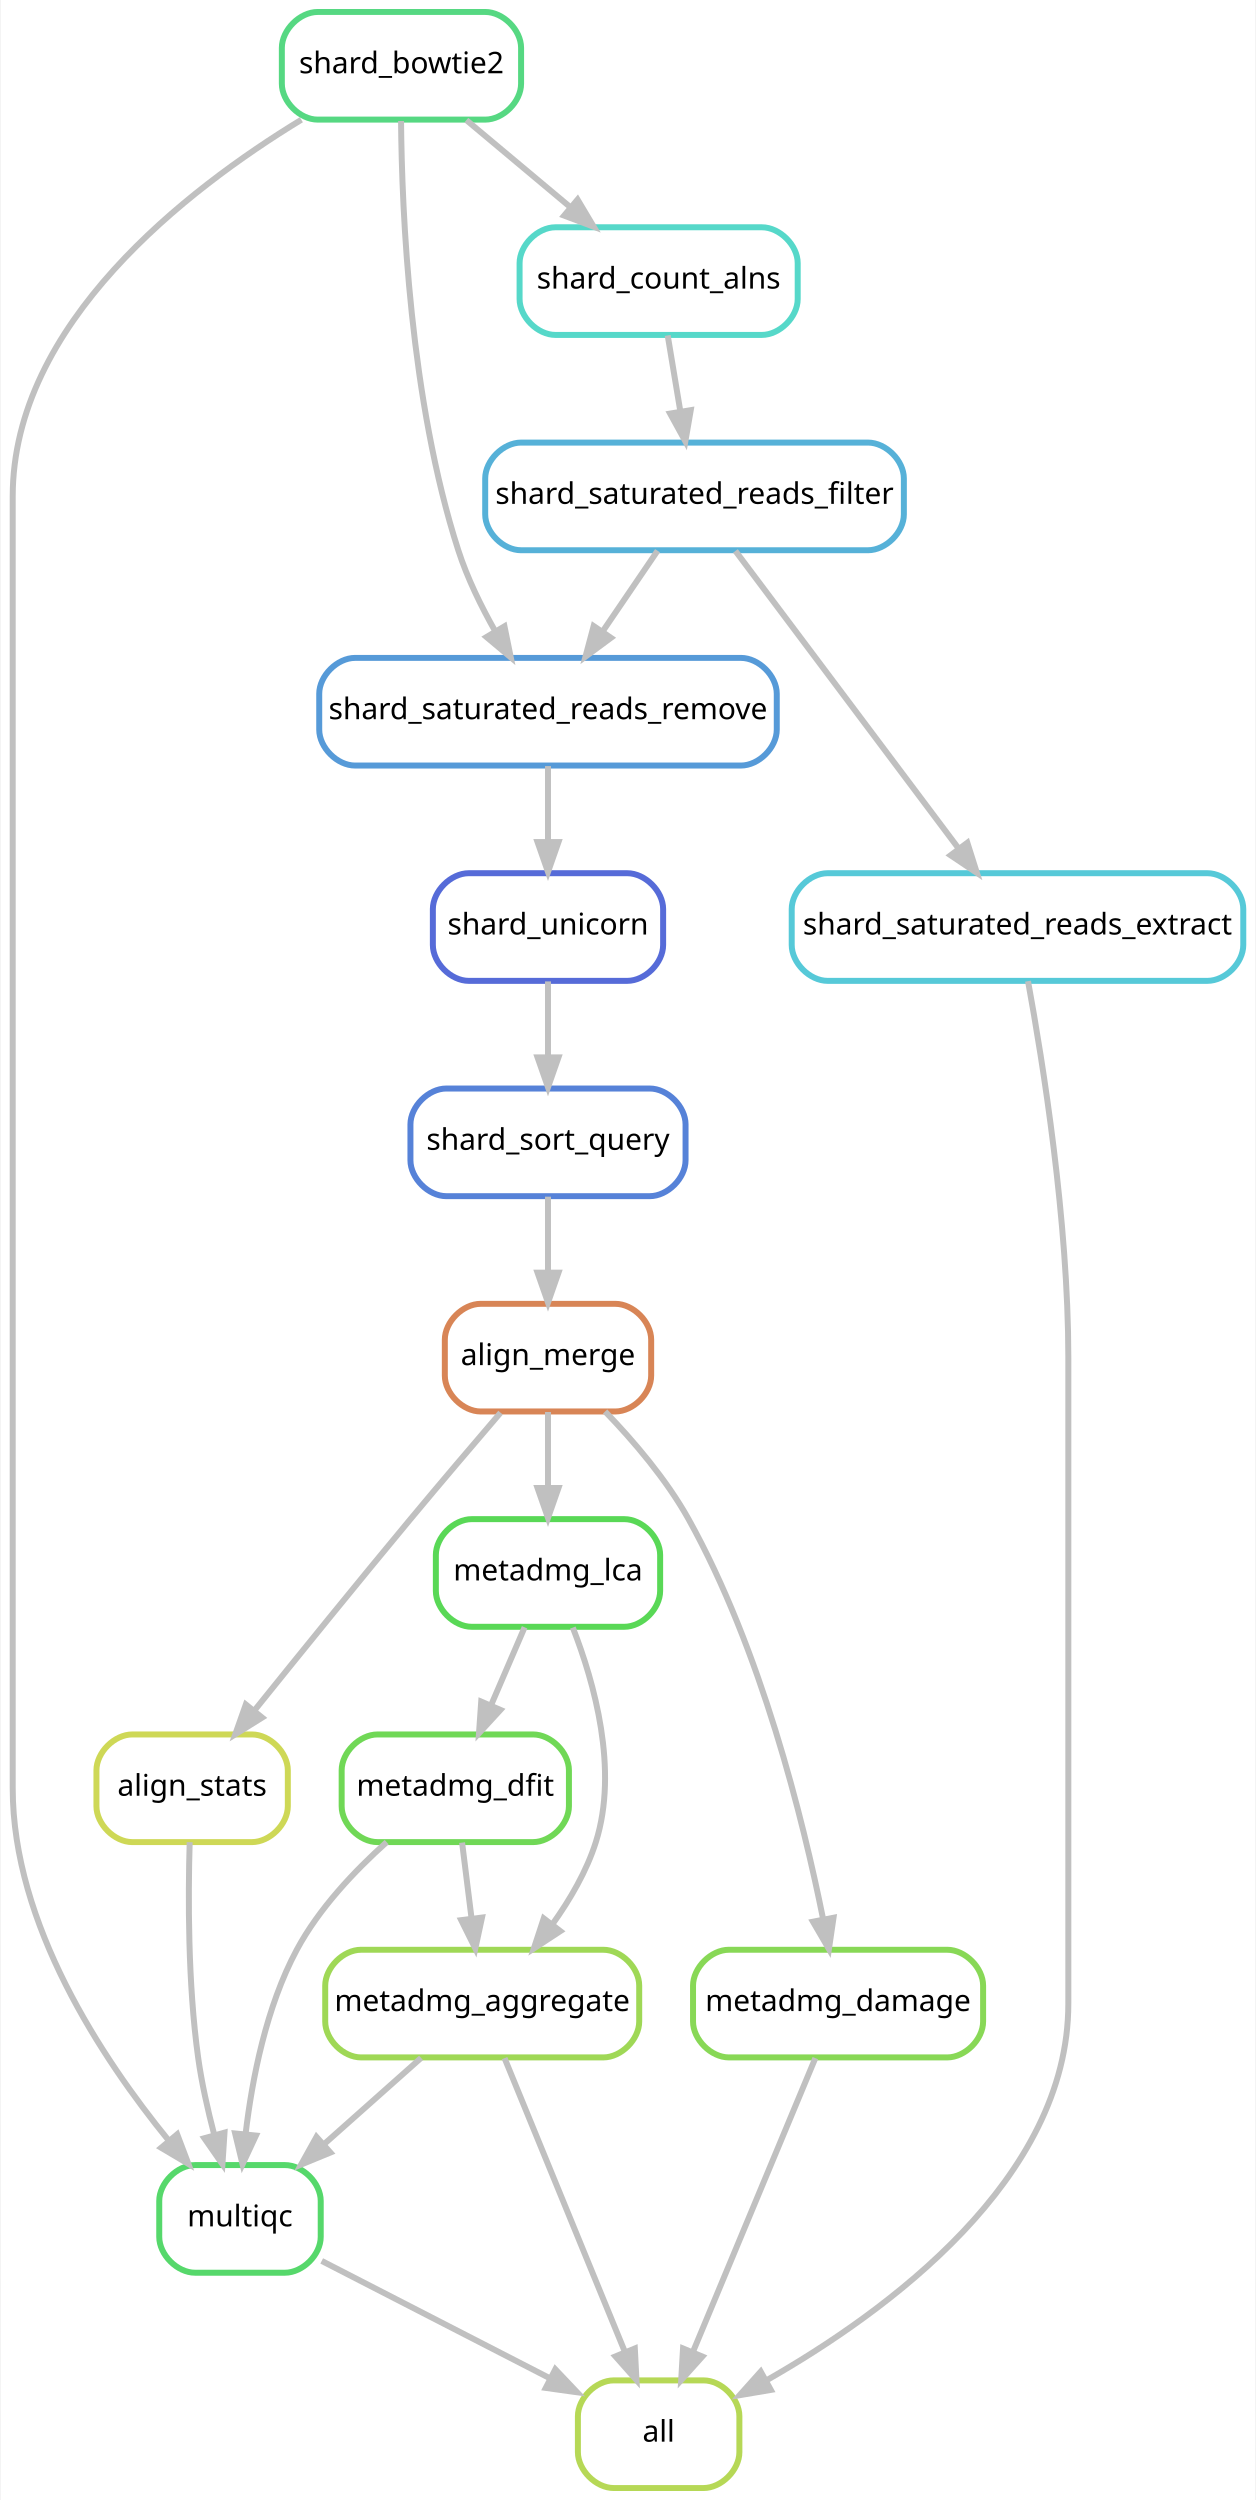
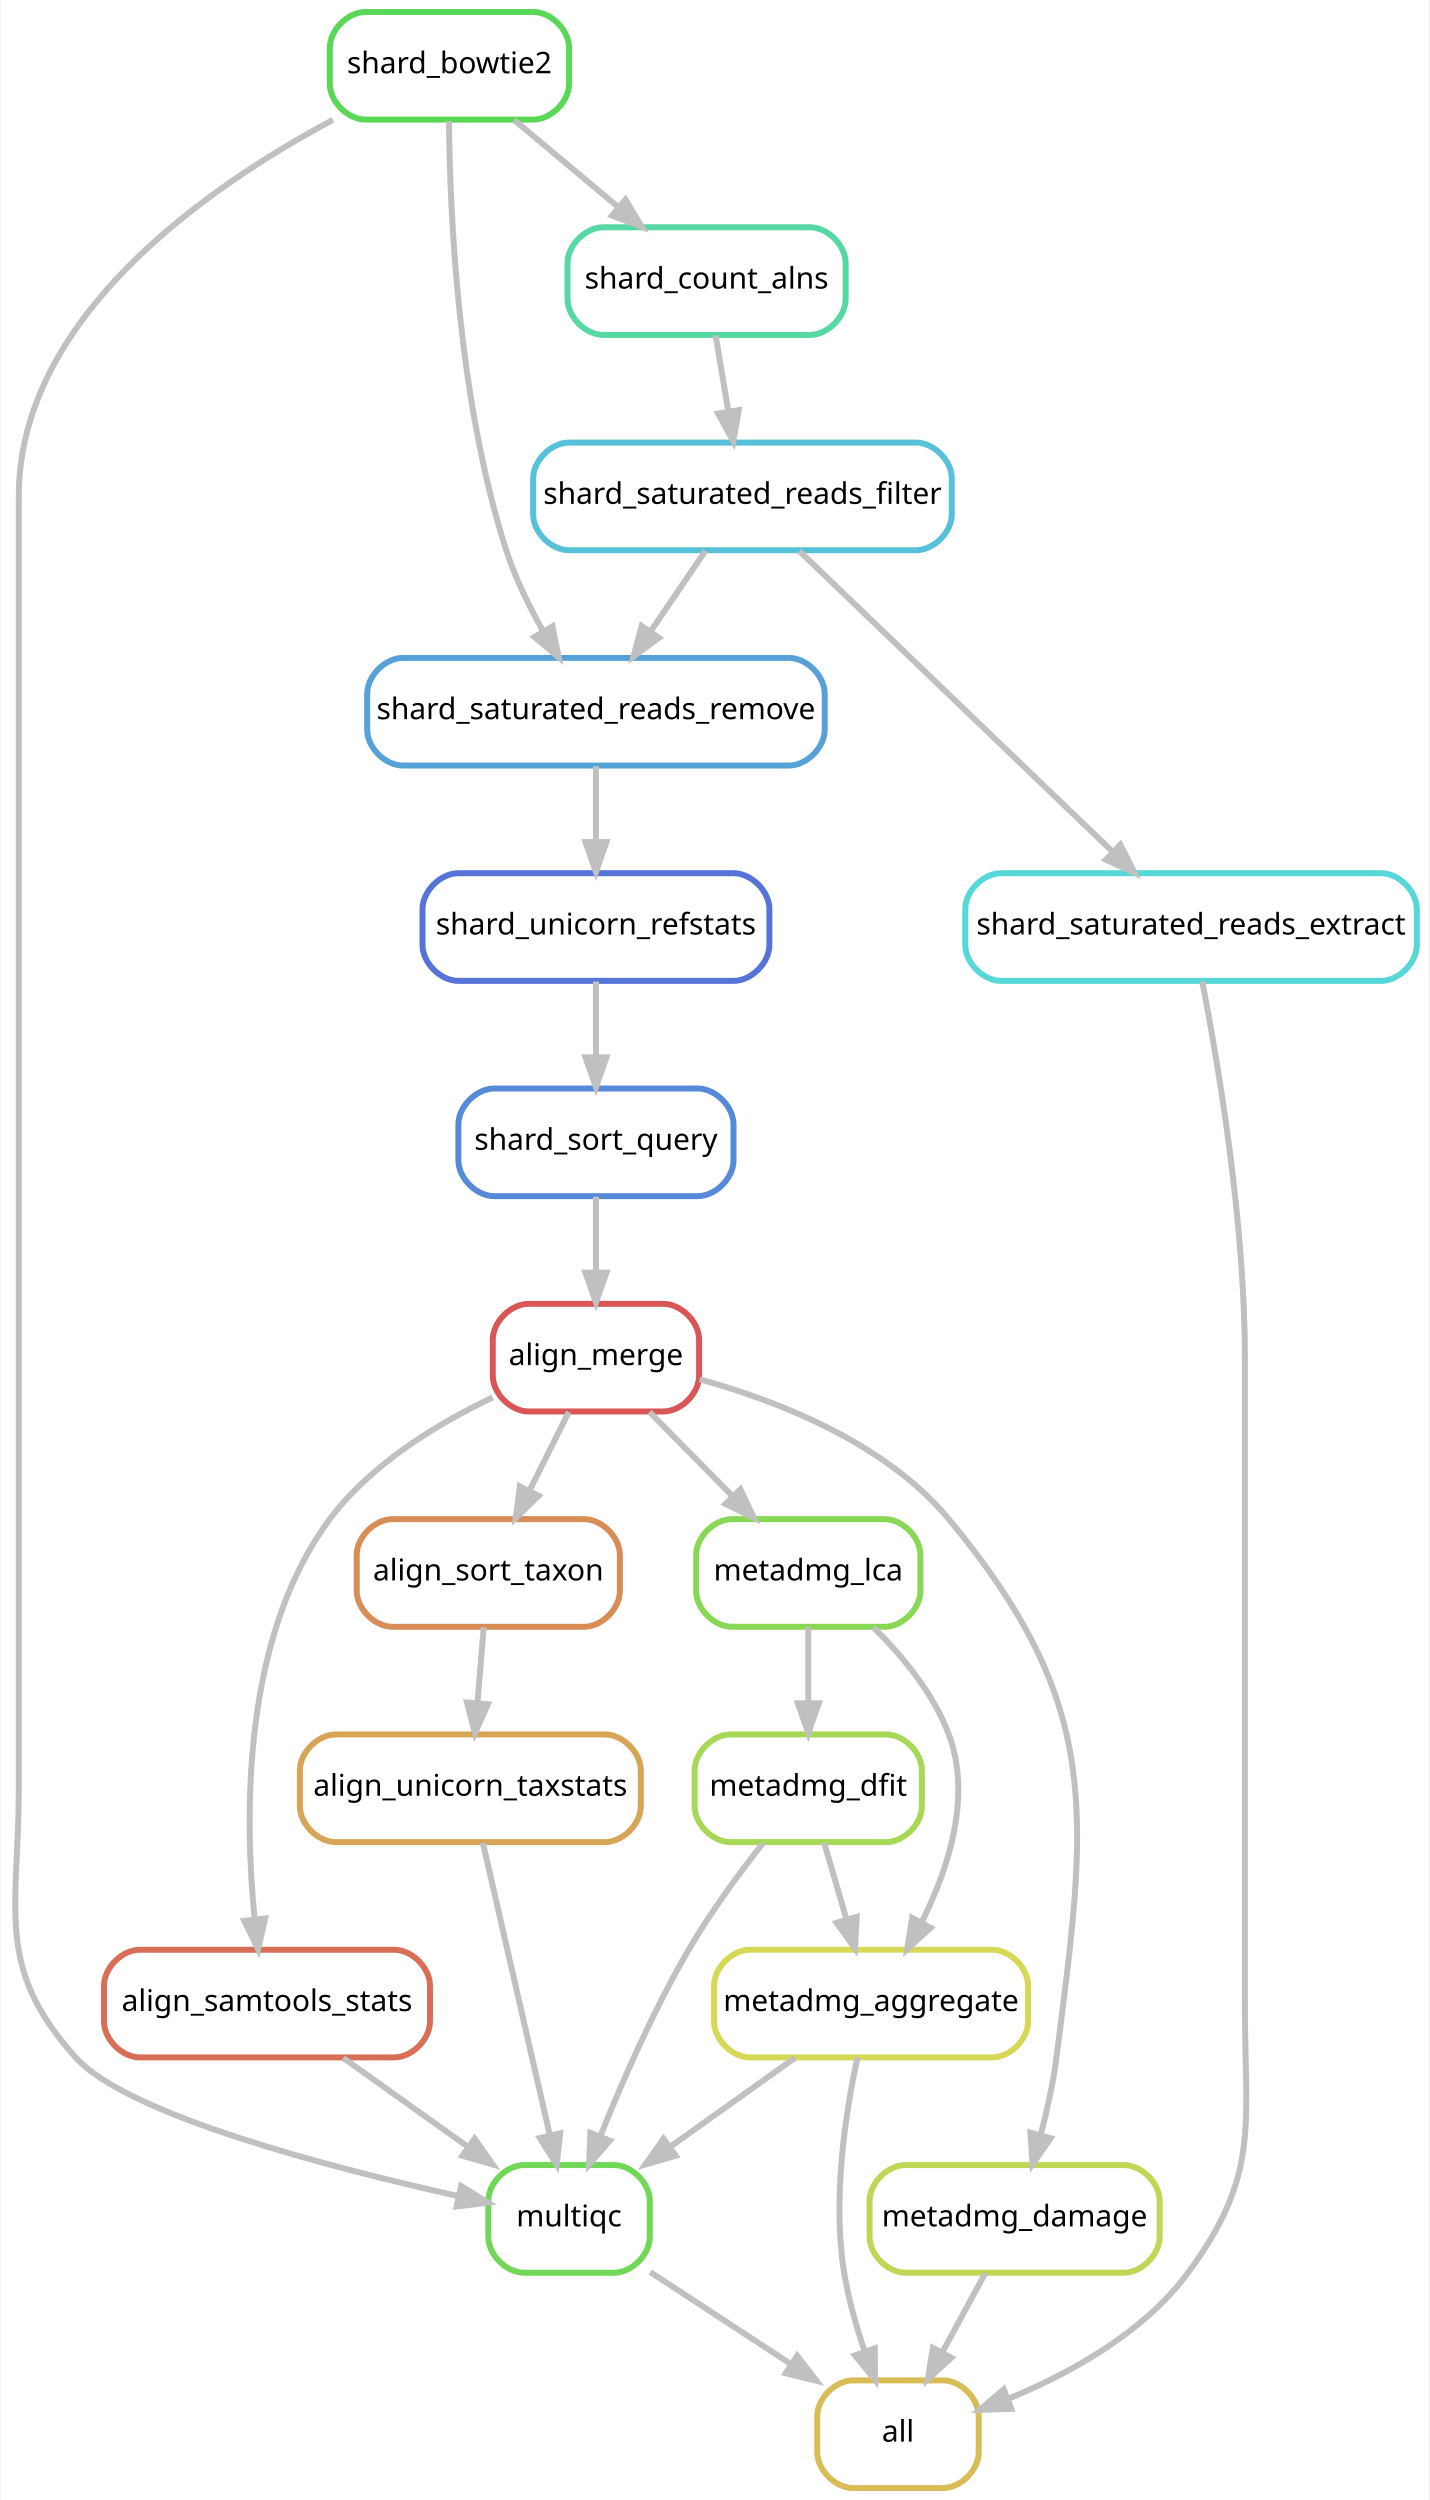
- <svg xmlns="http://www.w3.org/2000/svg" width="420pt" height="836pt" viewBox="0.00 0.00 419.50 836.00">
+ <svg xmlns="http://www.w3.org/2000/svg" width="478pt" height="836pt" viewBox="0.00 0.00 477.58 836.00">
  <g id="graph0" class="graph" transform="scale(1 1) rotate(0) translate(4 832)">
-     <polygon fill="#ffffff" stroke="transparent" points="-4,4 -4,-832 415.5,-832 415.5,4 -4,4" />
+     <polygon fill="#ffffff" stroke="transparent" points="-4,4 -4,-832 473.575,-832 473.575,4 -4,4" />
    <g id="node1" class="node">
-       <path fill="none" stroke="#b6d856" stroke-width="2" d="M231,-36C231,-36 201,-36 201,-36 195,-36 189,-30 189,-24 189,-24 189,-12 189,-12 189,-6 195,0 201,0 201,0 231,0 231,0 237,0 243,-6 243,-12 243,-12 243,-24 243,-24 243,-30 237,-36 231,-36" />
-       <text text-anchor="middle" x="216" y="-15.5" font-family="sans" font-size="10.00" fill="#000000">all</text>
+       <path fill="none" stroke="#d8bc56" stroke-width="2" d="M311.075,-36C311.075,-36 281.075,-36 281.075,-36 275.075,-36 269.075,-30 269.075,-24 269.075,-24 269.075,-12 269.075,-12 269.075,-6 275.075,0 281.075,0 281.075,0 311.075,0 311.075,0 317.075,0 323.075,-6 323.075,-12 323.075,-12 323.075,-24 323.075,-24 323.075,-30 317.075,-36 311.075,-36" />
+       <text text-anchor="middle" x="296.075" y="-15.5" font-family="sans" font-size="10.00" fill="#000000">all</text>
    </g>
    <g id="node2" class="node">
-       <path fill="none" stroke="#56d86b" stroke-width="2" d="M91,-108C91,-108 61,-108 61,-108 55,-108 49,-102 49,-96 49,-96 49,-84 49,-84 49,-78 55,-72 61,-72 61,-72 91,-72 91,-72 97,-72 103,-78 103,-84 103,-84 103,-96 103,-96 103,-102 97,-108 91,-108" />
-       <text text-anchor="middle" x="76" y="-87.5" font-family="sans" font-size="10.00" fill="#000000">multiqc</text>
+       <path fill="none" stroke="#70d856" stroke-width="2" d="M201.075,-108C201.075,-108 171.075,-108 171.075,-108 165.075,-108 159.075,-102 159.075,-96 159.075,-96 159.075,-84 159.075,-84 159.075,-78 165.075,-72 171.075,-72 171.075,-72 201.075,-72 201.075,-72 207.075,-72 213.075,-78 213.075,-84 213.075,-84 213.075,-96 213.075,-96 213.075,-102 207.075,-108 201.075,-108" />
+       <text text-anchor="middle" x="186.075" y="-87.5" font-family="sans" font-size="10.00" fill="#000000">multiqc</text>
+     </g>
+     <g id="edge3" class="edge">
+       <path fill="none" stroke="#c0c0c0" stroke-width="2" d="M213.267,-72.202C227.413,-62.943 244.891,-51.502 260.138,-41.522" />
+       <polygon fill="#c0c0c0" stroke="#c0c0c0" stroke-width="2" points="262.366,-44.248 268.816,-35.843 258.532,-38.391 262.366,-44.248" />
+     </g>
+     <g id="node3" class="node">
+       <path fill="none" stroke="#59d856" stroke-width="2" d="M174.075,-828C174.075,-828 118.075,-828 118.075,-828 112.075,-828 106.075,-822 106.075,-816 106.075,-816 106.075,-804 106.075,-804 106.075,-798 112.075,-792 118.075,-792 118.075,-792 174.075,-792 174.075,-792 180.075,-792 186.075,-798 186.075,-804 186.075,-804 186.075,-816 186.075,-816 186.075,-822 180.075,-828 174.075,-828" />
+       <text text-anchor="middle" x="146.075" y="-807.5" font-family="sans" font-size="10.00" fill="#000000">shard_bowtie2</text>
+     </g>
+     <g id="edge7" class="edge">
+       <path fill="none" stroke="#c0c0c0" stroke-width="2" d="M107.107,-791.911C64.461,-769.11 2.075,-725.574 2.075,-666 2.075,-666 2.075,-666 2.075,-234 2.075,-193.118 -6.226,-174.429 21.075,-144 38.266,-124.84 105.971,-107.208 149.129,-97.595" />
+       <polygon fill="#c0c0c0" stroke="#c0c0c0" stroke-width="2" points="149.974,-100.993 158.997,-95.441 148.481,-94.154 149.974,-100.993" />
+     </g>
+     <g id="node8" class="node">
+       <path fill="none" stroke="#56a2d8" stroke-width="2" d="M259.575,-612C259.575,-612 130.575,-612 130.575,-612 124.575,-612 118.575,-606 118.575,-600 118.575,-600 118.575,-588 118.575,-588 118.575,-582 124.575,-576 130.575,-576 130.575,-576 259.575,-576 259.575,-576 265.575,-576 271.575,-582 271.575,-588 271.575,-588 271.575,-600 271.575,-600 271.575,-606 265.575,-612 259.575,-612" />
+       <text text-anchor="middle" x="195.075" y="-591.5" font-family="sans" font-size="10.00" fill="#000000">shard_saturated_reads_remove</text>
+     </g>
+     <g id="edge15" class="edge">
+       <path fill="none" stroke="#c0c0c0" stroke-width="2" d="M145.935,-791.531C146.206,-760.933 148.911,-698.129 165.075,-648 168.073,-638.705 172.733,-629.19 177.495,-620.788" />
+       <polygon fill="#c0c0c0" stroke="#c0c0c0" stroke-width="2" points="180.518,-622.553 182.628,-612.17 174.504,-618.971 180.518,-622.553" />
+     </g>
+     <g id="node10" class="node">
+       <path fill="none" stroke="#56d8a2" stroke-width="2" d="M266.575,-756C266.575,-756 197.575,-756 197.575,-756 191.575,-756 185.575,-750 185.575,-744 185.575,-744 185.575,-732 185.575,-732 185.575,-726 191.575,-720 197.575,-720 197.575,-720 266.575,-720 266.575,-720 272.575,-720 278.575,-726 278.575,-732 278.575,-732 278.575,-744 278.575,-744 278.575,-750 272.575,-756 266.575,-756" />
+       <text text-anchor="middle" x="232.075" y="-735.5" font-family="sans" font-size="10.00" fill="#000000">shard_count_alns</text>
+     </g>
+     <g id="edge17" class="edge">
+       <path fill="none" stroke="#c0c0c0" stroke-width="2" d="M167.777,-791.831C178.268,-783.048 191.021,-772.371 202.395,-762.849" />
+       <polygon fill="#c0c0c0" stroke="#c0c0c0" stroke-width="2" points="204.96,-765.266 210.381,-756.163 200.467,-759.899 204.96,-765.266" />
+     </g>
+     <g id="node4" class="node">
+       <path fill="none" stroke="#d86e56" stroke-width="2" d="M127.575,-180C127.575,-180 42.575,-180 42.575,-180 36.575,-180 30.575,-174 30.575,-168 30.575,-168 30.575,-156 30.575,-156 30.575,-150 36.575,-144 42.575,-144 42.575,-144 127.575,-144 127.575,-144 133.575,-144 139.575,-150 139.575,-156 139.575,-156 139.575,-168 139.575,-168 139.575,-174 133.575,-180 127.575,-180" />
+       <text text-anchor="middle" x="85.075" y="-159.5" font-family="sans" font-size="10.00" fill="#000000">align_samtools_stats</text>
+     </g>
+     <g id="edge9" class="edge">
+       <path fill="none" stroke="#c0c0c0" stroke-width="2" d="M110.562,-143.831C123.241,-134.793 138.735,-123.748 152.381,-114.02" />
+       <polygon fill="#c0c0c0" stroke="#c0c0c0" stroke-width="2" points="154.486,-116.818 160.597,-108.163 150.423,-111.118 154.486,-116.818" />
+     </g>
+     <g id="node5" class="node">
+       <path fill="none" stroke="#d85656" stroke-width="2" d="M217.575,-396C217.575,-396 172.575,-396 172.575,-396 166.575,-396 160.575,-390 160.575,-384 160.575,-384 160.575,-372 160.575,-372 160.575,-366 166.575,-360 172.575,-360 172.575,-360 217.575,-360 217.575,-360 223.575,-360 229.575,-366 229.575,-372 229.575,-372 229.575,-384 229.575,-384 229.575,-390 223.575,-396 217.575,-396" />
+       <text text-anchor="middle" x="195.075" y="-375.5" font-family="sans" font-size="10.00" fill="#000000">align_merge</text>
+     </g>
+     <g id="edge10" class="edge">
+       <path fill="none" stroke="#c0c0c0" stroke-width="2" d="M160.52,-364.69C141.826,-355.82 119.814,-342.387 106.075,-324 76.845,-284.882 77.436,-225.097 80.955,-190.144" />
+       <polygon fill="#c0c0c0" stroke="#c0c0c0" stroke-width="2" points="84.439,-190.48 82.112,-180.144 77.486,-189.675 84.439,-190.48" />
+     </g>
+     <g id="node12" class="node">
+       <path fill="none" stroke="#d88d56" stroke-width="2" d="M191.075,-324C191.075,-324 127.075,-324 127.075,-324 121.075,-324 115.075,-318 115.075,-312 115.075,-312 115.075,-300 115.075,-300 115.075,-294 121.075,-288 127.075,-288 127.075,-288 191.075,-288 191.075,-288 197.075,-288 203.075,-294 203.075,-300 203.075,-300 203.075,-312 203.075,-312 203.075,-318 197.075,-324 191.075,-324" />
+       <text text-anchor="middle" x="159.075" y="-303.5" font-family="sans" font-size="10.00" fill="#000000">align_sort_taxon</text>
+     </g>
+     <g id="edge19" class="edge">
+       <path fill="none" stroke="#c0c0c0" stroke-width="2" d="M185.991,-359.831C182.014,-351.877 177.26,-342.369 172.862,-333.572" />
+       <polygon fill="#c0c0c0" stroke="#c0c0c0" stroke-width="2" points="175.885,-331.792 168.282,-324.413 169.624,-334.923 175.885,-331.792" />
+     </g>
+     <g id="node14" class="node">
+       <path fill="none" stroke="#88d856" stroke-width="2" d="M291.575,-324C291.575,-324 240.575,-324 240.575,-324 234.575,-324 228.575,-318 228.575,-312 228.575,-312 228.575,-300 228.575,-300 228.575,-294 234.575,-288 240.575,-288 240.575,-288 291.575,-288 291.575,-288 297.575,-288 303.575,-294 303.575,-300 303.575,-300 303.575,-312 303.575,-312 303.575,-318 297.575,-324 291.575,-324" />
+       <text text-anchor="middle" x="266.075" y="-303.5" font-family="sans" font-size="10.00" fill="#000000">metadmg_lca</text>
+     </g>
+     <g id="edge21" class="edge">
+       <path fill="none" stroke="#c0c0c0" stroke-width="2" d="M212.992,-359.831C221.42,-351.285 231.617,-340.944 240.811,-331.62" />
+       <polygon fill="#c0c0c0" stroke="#c0c0c0" stroke-width="2" points="243.389,-333.991 247.918,-324.413 238.404,-329.076 243.389,-333.991" />
+     </g>
+     <g id="node17" class="node">
+       <path fill="none" stroke="#bed856" stroke-width="2" d="M371.575,-108C371.575,-108 298.575,-108 298.575,-108 292.575,-108 286.575,-102 286.575,-96 286.575,-96 286.575,-84 286.575,-84 286.575,-78 292.575,-72 298.575,-72 298.575,-72 371.575,-72 371.575,-72 377.575,-72 383.575,-78 383.575,-84 383.575,-84 383.575,-96 383.575,-96 383.575,-102 377.575,-108 371.575,-108" />
+       <text text-anchor="middle" x="335.075" y="-87.5" font-family="sans" font-size="10.00" fill="#000000">metadmg_damage</text>
+     </g>
+     <g id="edge25" class="edge">
+       <path fill="none" stroke="#c0c0c0" stroke-width="2" d="M229.796,-370.746C256.387,-363.401 291.982,-349.386 313.075,-324 365.214,-261.25 359.396,-224.929 349.075,-144 347.99,-135.489 345.979,-126.401 343.813,-118.156" />
+       <polygon fill="#c0c0c0" stroke="#c0c0c0" stroke-width="2" points="347.112,-116.954 341.045,-108.268 340.371,-118.841 347.112,-116.954" />
+     </g>
+     <g id="node6" class="node">
+       <path fill="none" stroke="#568ad8" stroke-width="2" d="M229.075,-468C229.075,-468 161.075,-468 161.075,-468 155.075,-468 149.075,-462 149.075,-456 149.075,-456 149.075,-444 149.075,-444 149.075,-438 155.075,-432 161.075,-432 161.075,-432 229.075,-432 229.075,-432 235.075,-432 241.075,-438 241.075,-444 241.075,-444 241.075,-456 241.075,-456 241.075,-462 235.075,-468 229.075,-468" />
+       <text text-anchor="middle" x="195.075" y="-447.5" font-family="sans" font-size="10.00" fill="#000000">shard_sort_query</text>
+     </g>
+     <g id="edge11" class="edge">
+       <path fill="none" stroke="#c0c0c0" stroke-width="2" d="M195.075,-431.831C195.075,-424.131 195.075,-414.974 195.075,-406.417" />
+       <polygon fill="#c0c0c0" stroke="#c0c0c0" stroke-width="2" points="198.576,-406.413 195.075,-396.413 191.576,-406.413 198.576,-406.413" />
+     </g>
+     <g id="node7" class="node">
+       <path fill="none" stroke="#5673d8" stroke-width="2" d="M241.075,-540C241.075,-540 149.075,-540 149.075,-540 143.075,-540 137.075,-534 137.075,-528 137.075,-528 137.075,-516 137.075,-516 137.075,-510 143.075,-504 149.075,-504 149.075,-504 241.075,-504 241.075,-504 247.075,-504 253.075,-510 253.075,-516 253.075,-516 253.075,-528 253.075,-528 253.075,-534 247.075,-540 241.075,-540" />
+       <text text-anchor="middle" x="195.075" y="-519.5" font-family="sans" font-size="10.00" fill="#000000">shard_unicorn_refstats</text>
+     </g>
+     <g id="edge12" class="edge">
+       <path fill="none" stroke="#c0c0c0" stroke-width="2" d="M195.075,-503.831C195.075,-496.131 195.075,-486.974 195.075,-478.417" />
+       <polygon fill="#c0c0c0" stroke="#c0c0c0" stroke-width="2" points="198.576,-478.413 195.075,-468.413 191.576,-478.413 198.576,-478.413" />
+     </g>
+     <g id="edge13" class="edge">
+       <path fill="none" stroke="#c0c0c0" stroke-width="2" d="M195.075,-575.831C195.075,-568.131 195.075,-558.974 195.075,-550.417" />
+       <polygon fill="#c0c0c0" stroke="#c0c0c0" stroke-width="2" points="198.576,-550.413 195.075,-540.413 191.576,-550.413 198.576,-550.413" />
+     </g>
+     <g id="node9" class="node">
+       <path fill="none" stroke="#56c1d8" stroke-width="2" d="M302.075,-684C302.075,-684 186.075,-684 186.075,-684 180.075,-684 174.075,-678 174.075,-672 174.075,-672 174.075,-660 174.075,-660 174.075,-654 180.075,-648 186.075,-648 186.075,-648 302.075,-648 302.075,-648 308.075,-648 314.075,-654 314.075,-660 314.075,-660 314.075,-672 314.075,-672 314.075,-678 308.075,-684 302.075,-684" />
+       <text text-anchor="middle" x="244.075" y="-663.5" font-family="sans" font-size="10.00" fill="#000000">shard_saturated_reads_filter</text>
+     </g>
+     <g id="edge14" class="edge">
+       <path fill="none" stroke="#c0c0c0" stroke-width="2" d="M231.711,-647.831C226.125,-639.623 219.412,-629.761 213.268,-620.732" />
+       <polygon fill="#c0c0c0" stroke="#c0c0c0" stroke-width="2" points="216.126,-618.711 207.607,-612.413 210.339,-622.65 216.126,-618.711" />
+     </g>
+     <g id="node16" class="node">
+       <path fill="none" stroke="#56d8d8" stroke-width="2" d="M457.575,-540C457.575,-540 330.575,-540 330.575,-540 324.575,-540 318.575,-534 318.575,-528 318.575,-528 318.575,-516 318.575,-516 318.575,-510 324.575,-504 330.575,-504 330.575,-504 457.575,-504 457.575,-504 463.575,-504 469.575,-510 469.575,-516 469.575,-516 469.575,-528 469.575,-528 469.575,-534 463.575,-540 457.575,-540" />
+       <text text-anchor="middle" x="394.075" y="-519.5" font-family="sans" font-size="10.00" fill="#000000">shard_saturated_reads_extract</text>
+     </g>
+     <g id="edge24" class="edge">
+       <path fill="none" stroke="#c0c0c0" stroke-width="2" d="M263.073,-647.762C289.559,-622.335 337.695,-576.125 367.662,-547.357" />
+       <polygon fill="#c0c0c0" stroke="#c0c0c0" stroke-width="2" points="370.442,-549.54 375.232,-540.09 365.594,-544.49 370.442,-549.54" />
+     </g>
+     <g id="edge16" class="edge">
+       <path fill="none" stroke="#c0c0c0" stroke-width="2" d="M235.104,-719.831C236.387,-712.131 237.913,-702.974 239.339,-694.417" />
+       <polygon fill="#c0c0c0" stroke="#c0c0c0" stroke-width="2" points="242.815,-694.853 241.007,-684.413 235.91,-693.702 242.815,-694.853" />
+     </g>
+     <g id="node11" class="node">
+       <path fill="none" stroke="#d8a456" stroke-width="2" d="M198.075,-252C198.075,-252 108.075,-252 108.075,-252 102.075,-252 96.075,-246 96.075,-240 96.075,-240 96.075,-228 96.075,-228 96.075,-222 102.075,-216 108.075,-216 108.075,-216 198.075,-216 198.075,-216 204.075,-216 210.075,-222 210.075,-228 210.075,-228 210.075,-240 210.075,-240 210.075,-246 204.075,-252 198.075,-252" />
+       <text text-anchor="middle" x="153.075" y="-231.5" font-family="sans" font-size="10.00" fill="#000000">align_unicorn_taxstats</text>
+     </g>
+     <g id="edge8" class="edge">
+       <path fill="none" stroke="#c0c0c0" stroke-width="2" d="M157.255,-215.762C162.908,-191.093 173.045,-146.86 179.665,-117.973" />
+       <polygon fill="#c0c0c0" stroke="#c0c0c0" stroke-width="2" points="183.108,-118.619 181.93,-108.09 176.285,-117.055 183.108,-118.619" />
+     </g>
+     <g id="edge18" class="edge">
+       <path fill="none" stroke="#c0c0c0" stroke-width="2" d="M157.561,-287.831C156.92,-280.131 156.157,-270.974 155.444,-262.417" />
+       <polygon fill="#c0c0c0" stroke="#c0c0c0" stroke-width="2" points="158.928,-262.088 154.61,-252.413 151.952,-262.669 158.928,-262.088" />
+     </g>
+     <g id="node13" class="node">
+       <path fill="none" stroke="#a7d856" stroke-width="2" d="M292.075,-252C292.075,-252 240.075,-252 240.075,-252 234.075,-252 228.075,-246 228.075,-240 228.075,-240 228.075,-228 228.075,-228 228.075,-222 234.075,-216 240.075,-216 240.075,-216 292.075,-216 292.075,-216 298.075,-216 304.075,-222 304.075,-228 304.075,-228 304.075,-240 304.075,-240 304.075,-246 298.075,-252 292.075,-252" />
+       <text text-anchor="middle" x="266.075" y="-231.5" font-family="sans" font-size="10.00" fill="#000000">metadmg_dfit</text>
+     </g>
+     <g id="edge5" class="edge">
+       <path fill="none" stroke="#c0c0c0" stroke-width="2" d="M250.951,-215.703C242.975,-205.558 233.363,-192.498 226.075,-180 214.375,-159.934 203.829,-135.822 196.507,-117.608" />
+       <polygon fill="#c0c0c0" stroke="#c0c0c0" stroke-width="2" points="199.706,-116.179 192.784,-108.158 193.193,-118.745 199.706,-116.179" />
+     </g>
+     <g id="node15" class="node">
+       <path fill="none" stroke="#d6d856" stroke-width="2" d="M327.575,-180C327.575,-180 246.575,-180 246.575,-180 240.575,-180 234.575,-174 234.575,-168 234.575,-168 234.575,-156 234.575,-156 234.575,-150 240.575,-144 246.575,-144 246.575,-144 327.575,-144 327.575,-144 333.575,-144 339.575,-150 339.575,-156 339.575,-156 339.575,-168 339.575,-168 339.575,-174 333.575,-180 327.575,-180" />
+       <text text-anchor="middle" x="287.075" y="-159.5" font-family="sans" font-size="10.00" fill="#000000">metadmg_aggregate</text>
+     </g>
+     <g id="edge23" class="edge">
+       <path fill="none" stroke="#c0c0c0" stroke-width="2" d="M271.375,-215.831C273.645,-208.046 276.35,-198.773 278.87,-190.135" />
+       <polygon fill="#c0c0c0" stroke="#c0c0c0" stroke-width="2" points="282.265,-190.993 281.705,-180.413 275.545,-189.033 282.265,-190.993" />
+     </g>
+     <g id="edge20" class="edge">
+       <path fill="none" stroke="#c0c0c0" stroke-width="2" d="M266.075,-287.831C266.075,-280.131 266.075,-270.974 266.075,-262.417" />
+       <polygon fill="#c0c0c0" stroke="#c0c0c0" stroke-width="2" points="269.575,-262.413 266.075,-252.413 262.575,-262.413 269.575,-262.413" />
+     </g>
+     <g id="edge22" class="edge">
+       <path fill="none" stroke="#c0c0c0" stroke-width="2" d="M287.843,-287.817C297.548,-278.282 307.935,-265.736 313.075,-252 320.842,-231.246 312.977,-207.09 303.919,-189.032" />
+       <polygon fill="#c0c0c0" stroke="#c0c0c0" stroke-width="2" points="306.979,-187.333 299.15,-180.195 300.819,-190.657 306.979,-187.333" />
    </g>
    <g id="edge2" class="edge">
-       <path fill="none" stroke="#c0c0c0" stroke-width="2" d="M103.326,-75.947C125.103,-64.747 155.792,-48.964 179.643,-36.698" />
-       <polygon fill="#c0c0c0" stroke="#c0c0c0" stroke-width="2" points="181.451,-39.704 188.743,-32.018 178.25,-33.479 181.451,-39.704" />
-     </g>
-     <g id="node3" class="node">
-       <path fill="none" stroke="#56d882" stroke-width="2" d="M158,-828C158,-828 102,-828 102,-828 96,-828 90,-822 90,-816 90,-816 90,-804 90,-804 90,-798 96,-792 102,-792 102,-792 158,-792 158,-792 164,-792 170,-798 170,-804 170,-804 170,-816 170,-816 170,-822 164,-828 158,-828" />
-       <text text-anchor="middle" x="130" y="-807.5" font-family="sans" font-size="10.00" fill="#000000">shard_bowtie2</text>
+       <path fill="none" stroke="#c0c0c0" stroke-width="2" d="M282.53,-143.986C278.573,-125.756 274.051,-96.8 278.075,-72 279.493,-63.262 282.123,-54.028 284.943,-45.714" />
+       <polygon fill="#c0c0c0" stroke="#c0c0c0" stroke-width="2" points="288.301,-46.719 288.408,-36.124 281.717,-44.34 288.301,-46.719" />
    </g>
    <g id="edge6" class="edge">
-       <path fill="none" stroke="#c0c0c0" stroke-width="2" d="M96.522,-791.965C58.004,-768.496 0,-723.594 0,-666 0,-666 0,-666 0,-234 0,-188.656 29.838,-143.6 52.123,-116.273" />
-       <polygon fill="#c0c0c0" stroke="#c0c0c0" stroke-width="2" points="55.001,-118.289 58.754,-108.381 49.642,-113.786 55.001,-118.289" />
-     </g>
-     <g id="node8" class="node">
-       <path fill="none" stroke="#569ad8" stroke-width="2" d="M243.5,-612C243.5,-612 114.5,-612 114.5,-612 108.5,-612 102.5,-606 102.5,-600 102.5,-600 102.5,-588 102.5,-588 102.5,-582 108.5,-576 114.5,-576 114.5,-576 243.5,-576 243.5,-576 249.5,-576 255.5,-582 255.5,-588 255.5,-588 255.5,-600 255.5,-600 255.5,-606 249.5,-612 243.5,-612" />
-       <text text-anchor="middle" x="179" y="-591.5" font-family="sans" font-size="10.00" fill="#000000">shard_saturated_reads_remove</text>
-     </g>
-     <g id="edge14" class="edge">
-       <path fill="none" stroke="#c0c0c0" stroke-width="2" d="M129.859,-791.531C130.13,-760.933 132.836,-698.129 149,-648 151.997,-638.705 156.658,-629.19 161.42,-620.788" />
-       <polygon fill="#c0c0c0" stroke="#c0c0c0" stroke-width="2" points="164.442,-622.553 166.552,-612.17 158.428,-618.971 164.442,-622.553" />
-     </g>
-     <g id="node10" class="node">
-       <path fill="none" stroke="#56d8c9" stroke-width="2" d="M250.5,-756C250.5,-756 181.5,-756 181.5,-756 175.5,-756 169.5,-750 169.5,-744 169.5,-744 169.5,-732 169.5,-732 169.5,-726 175.5,-720 181.5,-720 181.5,-720 250.5,-720 250.5,-720 256.5,-720 262.5,-726 262.5,-732 262.5,-732 262.5,-744 262.5,-744 262.5,-750 256.5,-756 250.5,-756" />
-       <text text-anchor="middle" x="216" y="-735.5" font-family="sans" font-size="10.00" fill="#000000">shard_count_alns</text>
-     </g>
-     <g id="edge16" class="edge">
-       <path fill="none" stroke="#c0c0c0" stroke-width="2" d="M151.701,-791.831C162.192,-783.048 174.946,-772.371 186.319,-762.849" />
-       <polygon fill="#c0c0c0" stroke="#c0c0c0" stroke-width="2" points="188.885,-765.266 194.305,-756.163 184.391,-759.899 188.885,-765.266" />
-     </g>
-     <g id="node4" class="node">
-       <path fill="none" stroke="#ced856" stroke-width="2" d="M80,-252C80,-252 40,-252 40,-252 34,-252 28,-246 28,-240 28,-240 28,-228 28,-228 28,-222 34,-216 40,-216 40,-216 80,-216 80,-216 86,-216 92,-222 92,-228 92,-228 92,-240 92,-240 92,-246 86,-252 80,-252" />
-       <text text-anchor="middle" x="60" y="-231.5" font-family="sans" font-size="10.00" fill="#000000">align_stats</text>
-     </g>
-     <g id="edge5" class="edge">
-       <path fill="none" stroke="#c0c0c0" stroke-width="2" d="M59.182,-215.973C58.64,-197.733 58.561,-168.769 62,-144 63.18,-135.501 65.22,-126.418 67.383,-118.172" />
-       <polygon fill="#c0c0c0" stroke="#c0c0c0" stroke-width="2" points="70.826,-118.854 70.134,-108.282 64.082,-116.978 70.826,-118.854" />
-     </g>
-     <g id="node5" class="node">
-       <path fill="none" stroke="#d88556" stroke-width="2" d="M201.5,-396C201.5,-396 156.5,-396 156.5,-396 150.5,-396 144.5,-390 144.5,-384 144.5,-384 144.5,-372 144.5,-372 144.5,-366 150.5,-360 156.5,-360 156.5,-360 201.5,-360 201.5,-360 207.5,-360 213.5,-366 213.5,-372 213.5,-372 213.5,-384 213.5,-384 213.5,-390 207.5,-396 201.5,-396" />
-       <text text-anchor="middle" x="179" y="-375.5" font-family="sans" font-size="10.00" fill="#000000">align_merge</text>
-     </g>
-     <g id="edge9" class="edge">
-       <path fill="none" stroke="#c0c0c0" stroke-width="2" d="M163.135,-359.599C154.218,-349.201 142.919,-335.933 133,-324 115.156,-302.534 95.21,-277.899 80.683,-259.835" />
-       <polygon fill="#c0c0c0" stroke="#c0c0c0" stroke-width="2" points="83.407,-257.638 74.417,-252.034 77.95,-262.022 83.407,-257.638" />
-     </g>
-     <g id="node12" class="node">
-       <path fill="none" stroke="#59d856" stroke-width="2" d="M204.5,-324C204.5,-324 153.5,-324 153.5,-324 147.5,-324 141.5,-318 141.5,-312 141.5,-312 141.5,-300 141.5,-300 141.5,-294 147.5,-288 153.5,-288 153.5,-288 204.5,-288 204.5,-288 210.5,-288 216.5,-294 216.5,-300 216.5,-300 216.5,-312 216.5,-312 216.5,-318 210.5,-324 204.5,-324" />
-       <text text-anchor="middle" x="179" y="-303.5" font-family="sans" font-size="10.00" fill="#000000">metadmg_lca</text>
-     </g>
-     <g id="edge18" class="edge">
-       <path fill="none" stroke="#c0c0c0" stroke-width="2" d="M179,-359.831C179,-352.131 179,-342.974 179,-334.417" />
-       <polygon fill="#c0c0c0" stroke="#c0c0c0" stroke-width="2" points="182.5,-334.413 179,-324.413 175.5,-334.413 182.5,-334.413" />
-     </g>
-     <g id="node15" class="node">
-       <path fill="none" stroke="#88d856" stroke-width="2" d="M312.5,-180C312.5,-180 239.5,-180 239.5,-180 233.5,-180 227.5,-174 227.5,-168 227.5,-168 227.5,-156 227.5,-156 227.5,-150 233.5,-144 239.5,-144 239.5,-144 312.5,-144 312.5,-144 318.5,-144 324.5,-150 324.5,-156 324.5,-156 324.5,-168 324.5,-168 324.5,-174 318.5,-180 312.5,-180" />
-       <text text-anchor="middle" x="276" y="-159.5" font-family="sans" font-size="10.00" fill="#000000">metadmg_damage</text>
-     </g>
-     <g id="edge22" class="edge">
-       <path fill="none" stroke="#c0c0c0" stroke-width="2" d="M198.091,-359.994C207.607,-350.135 218.627,-337.25 226,-324 250.215,-280.484 264.262,-223.728 271.004,-190.24" />
-       <polygon fill="#c0c0c0" stroke="#c0c0c0" stroke-width="2" points="274.477,-190.714 272.94,-180.231 267.605,-189.384 274.477,-190.714" />
-     </g>
-     <g id="node6" class="node">
-       <path fill="none" stroke="#5682d8" stroke-width="2" d="M213,-468C213,-468 145,-468 145,-468 139,-468 133,-462 133,-456 133,-456 133,-444 133,-444 133,-438 139,-432 145,-432 145,-432 213,-432 213,-432 219,-432 225,-438 225,-444 225,-444 225,-456 225,-456 225,-462 219,-468 213,-468" />
-       <text text-anchor="middle" x="179" y="-447.5" font-family="sans" font-size="10.00" fill="#000000">shard_sort_query</text>
-     </g>
-     <g id="edge10" class="edge">
-       <path fill="none" stroke="#c0c0c0" stroke-width="2" d="M179,-431.831C179,-424.131 179,-414.974 179,-406.417" />
-       <polygon fill="#c0c0c0" stroke="#c0c0c0" stroke-width="2" points="182.5,-406.413 179,-396.413 175.5,-406.413 182.5,-406.413" />
-     </g>
-     <g id="node7" class="node">
-       <path fill="none" stroke="#566bd8" stroke-width="2" d="M205.5,-540C205.5,-540 152.5,-540 152.5,-540 146.5,-540 140.5,-534 140.5,-528 140.5,-528 140.5,-516 140.5,-516 140.5,-510 146.5,-504 152.5,-504 152.5,-504 205.5,-504 205.5,-504 211.5,-504 217.5,-510 217.5,-516 217.5,-516 217.5,-528 217.5,-528 217.5,-534 211.5,-540 205.5,-540" />
-       <text text-anchor="middle" x="179" y="-519.5" font-family="sans" font-size="10.00" fill="#000000">shard_unicorn</text>
-     </g>
-     <g id="edge11" class="edge">
-       <path fill="none" stroke="#c0c0c0" stroke-width="2" d="M179,-503.831C179,-496.131 179,-486.974 179,-478.417" />
-       <polygon fill="#c0c0c0" stroke="#c0c0c0" stroke-width="2" points="182.5,-478.413 179,-468.413 175.5,-478.413 182.5,-478.413" />
-     </g>
-     <g id="edge12" class="edge">
-       <path fill="none" stroke="#c0c0c0" stroke-width="2" d="M179,-575.831C179,-568.131 179,-558.974 179,-550.417" />
-       <polygon fill="#c0c0c0" stroke="#c0c0c0" stroke-width="2" points="182.5,-550.413 179,-540.413 175.5,-550.413 182.5,-550.413" />
-     </g>
-     <g id="node9" class="node">
-       <path fill="none" stroke="#56b1d8" stroke-width="2" d="M286,-684C286,-684 170,-684 170,-684 164,-684 158,-678 158,-672 158,-672 158,-660 158,-660 158,-654 164,-648 170,-648 170,-648 286,-648 286,-648 292,-648 298,-654 298,-660 298,-660 298,-672 298,-672 298,-678 292,-684 286,-684" />
-       <text text-anchor="middle" x="228" y="-663.5" font-family="sans" font-size="10.00" fill="#000000">shard_saturated_reads_filter</text>
-     </g>
-     <g id="edge13" class="edge">
-       <path fill="none" stroke="#c0c0c0" stroke-width="2" d="M215.635,-647.831C210.049,-639.623 203.337,-629.761 197.193,-620.732" />
-       <polygon fill="#c0c0c0" stroke="#c0c0c0" stroke-width="2" points="200.051,-618.711 191.531,-612.413 194.264,-622.65 200.051,-618.711" />
-     </g>
-     <g id="node14" class="node">
-       <path fill="none" stroke="#56c9d8" stroke-width="2" d="M399.5,-540C399.5,-540 272.5,-540 272.5,-540 266.5,-540 260.5,-534 260.5,-528 260.5,-528 260.5,-516 260.5,-516 260.5,-510 266.5,-504 272.5,-504 272.5,-504 399.5,-504 399.5,-504 405.5,-504 411.5,-510 411.5,-516 411.5,-516 411.5,-528 411.5,-528 411.5,-534 405.5,-540 399.5,-540" />
-       <text text-anchor="middle" x="336" y="-519.5" font-family="sans" font-size="10.00" fill="#000000">shard_saturated_reads_extract</text>
-     </g>
-     <g id="edge21" class="edge">
-       <path fill="none" stroke="#c0c0c0" stroke-width="2" d="M241.678,-647.762C260.586,-622.552 294.817,-576.91 316.429,-548.095" />
-       <polygon fill="#c0c0c0" stroke="#c0c0c0" stroke-width="2" points="319.233,-550.19 322.433,-540.09 313.633,-545.99 319.233,-550.19" />
-     </g>
-     <g id="edge15" class="edge">
-       <path fill="none" stroke="#c0c0c0" stroke-width="2" d="M219.028,-719.831C220.311,-712.131 221.838,-702.974 223.264,-694.417" />
-       <polygon fill="#c0c0c0" stroke="#c0c0c0" stroke-width="2" points="226.739,-694.853 224.931,-684.413 219.835,-693.702 226.739,-694.853" />
-     </g>
-     <g id="node11" class="node">
-       <path fill="none" stroke="#70d856" stroke-width="2" d="M174,-252C174,-252 122,-252 122,-252 116,-252 110,-246 110,-240 110,-240 110,-228 110,-228 110,-222 116,-216 122,-216 122,-216 174,-216 174,-216 180,-216 186,-222 186,-228 186,-228 186,-240 186,-240 186,-246 180,-252 174,-252" />
-       <text text-anchor="middle" x="148" y="-231.5" font-family="sans" font-size="10.00" fill="#000000">metadmg_dfit</text>
-     </g>
-     <g id="edge7" class="edge">
-       <path fill="none" stroke="#c0c0c0" stroke-width="2" d="M125.055,-215.994C114.357,-206.414 102.385,-193.777 95,-180 84.783,-160.94 80.059,-136.86 77.875,-118.405" />
-       <polygon fill="#c0c0c0" stroke="#c0c0c0" stroke-width="2" points="81.339,-117.871 76.86,-108.269 74.374,-118.568 81.339,-117.871" />
-     </g>
-     <g id="node13" class="node">
-       <path fill="none" stroke="#9fd856" stroke-width="2" d="M197.5,-180C197.5,-180 116.5,-180 116.5,-180 110.5,-180 104.5,-174 104.5,-168 104.5,-168 104.5,-156 104.5,-156 104.5,-150 110.5,-144 116.5,-144 116.5,-144 197.5,-144 197.5,-144 203.5,-144 209.5,-150 209.5,-156 209.5,-156 209.5,-168 209.5,-168 209.5,-174 203.5,-180 197.5,-180" />
-       <text text-anchor="middle" x="157" y="-159.5" font-family="sans" font-size="10.00" fill="#000000">metadmg_aggregate</text>
-     </g>
-     <g id="edge20" class="edge">
-       <path fill="none" stroke="#c0c0c0" stroke-width="2" d="M150.271,-215.831C151.234,-208.131 152.378,-198.974 153.448,-190.417" />
-       <polygon fill="#c0c0c0" stroke="#c0c0c0" stroke-width="2" points="156.931,-190.77 154.698,-180.413 149.985,-189.902 156.931,-190.77" />
-     </g>
-     <g id="edge17" class="edge">
-       <path fill="none" stroke="#c0c0c0" stroke-width="2" d="M171.177,-287.831C167.789,-279.962 163.746,-270.571 159.992,-261.853" />
-       <polygon fill="#c0c0c0" stroke="#c0c0c0" stroke-width="2" points="163.097,-260.214 155.928,-252.413 156.668,-262.982 163.097,-260.214" />
-     </g>
-     <g id="edge19" class="edge">
-       <path fill="none" stroke="#c0c0c0" stroke-width="2" d="M187.296,-287.736C194.498,-269.312 202.664,-240.208 195,-216 191.918,-206.266 186.382,-196.769 180.471,-188.523" />
-       <polygon fill="#c0c0c0" stroke="#c0c0c0" stroke-width="2" points="183.125,-186.232 174.263,-180.424 177.569,-190.49 183.125,-186.232" />
+       <path fill="none" stroke="#c0c0c0" stroke-width="2" d="M261.589,-143.831C248.91,-134.793 233.416,-123.748 219.77,-114.02" />
+       <polygon fill="#c0c0c0" stroke="#c0c0c0" stroke-width="2" points="221.728,-111.118 211.554,-108.163 217.665,-116.818 221.728,-111.118" />
    </g>
    <g id="edge4" class="edge">
-       <path fill="none" stroke="#c0c0c0" stroke-width="2" d="M164.472,-143.762C174.624,-118.985 192.862,-74.471 204.694,-45.594" />
-       <polygon fill="#c0c0c0" stroke="#c0c0c0" stroke-width="2" points="208.036,-46.67 208.588,-36.09 201.558,-44.016 208.036,-46.67" />
-     </g>
-     <g id="edge8" class="edge">
-       <path fill="none" stroke="#c0c0c0" stroke-width="2" d="M136.56,-143.831C126.68,-135.048 114.668,-124.371 103.955,-114.849" />
-       <polygon fill="#c0c0c0" stroke="#c0c0c0" stroke-width="2" points="106.233,-112.191 96.433,-108.163 101.582,-117.422 106.233,-112.191" />
+       <path fill="none" stroke="#c0c0c0" stroke-width="2" d="M397.805,-503.905C403.077,-476.705 412.075,-423.602 412.075,-378 412.075,-378 412.075,-378 412.075,-162 412.075,-121.118 417.34,-104.902 393.075,-72 378.262,-51.913 353.616,-38.331 332.875,-29.812" />
+       <polygon fill="#c0c0c0" stroke="#c0c0c0" stroke-width="2" points="333.958,-26.479 323.369,-26.14 331.436,-33.008 333.958,-26.479" />
    </g>
    <g id="edge1" class="edge">
-       <path fill="none" stroke="#c0c0c0" stroke-width="2" d="M339.522,-503.896C344.502,-476.682 353,-423.564 353,-378 353,-378 353,-378 353,-162 353,-103.293 292.491,-59.017 251.9,-35.92" />
-       <polygon fill="#c0c0c0" stroke="#c0c0c0" stroke-width="2" points="253.513,-32.812 243.067,-31.046 250.131,-38.941 253.513,-32.812" />
-     </g>
-     <g id="edge3" class="edge">
-       <path fill="none" stroke="#c0c0c0" stroke-width="2" d="M268.401,-143.762C258.077,-118.985 239.53,-74.471 227.498,-45.594" />
-       <polygon fill="#c0c0c0" stroke="#c0c0c0" stroke-width="2" points="230.614,-43.974 223.537,-36.09 224.153,-46.667 230.614,-43.974" />
+       <path fill="none" stroke="#c0c0c0" stroke-width="2" d="M325.234,-71.831C320.88,-63.792 315.666,-54.167 310.858,-45.292" />
+       <polygon fill="#c0c0c0" stroke="#c0c0c0" stroke-width="2" points="313.89,-43.539 306.049,-36.413 307.735,-46.873 313.89,-43.539" />
    </g>
  </g>
</svg>
